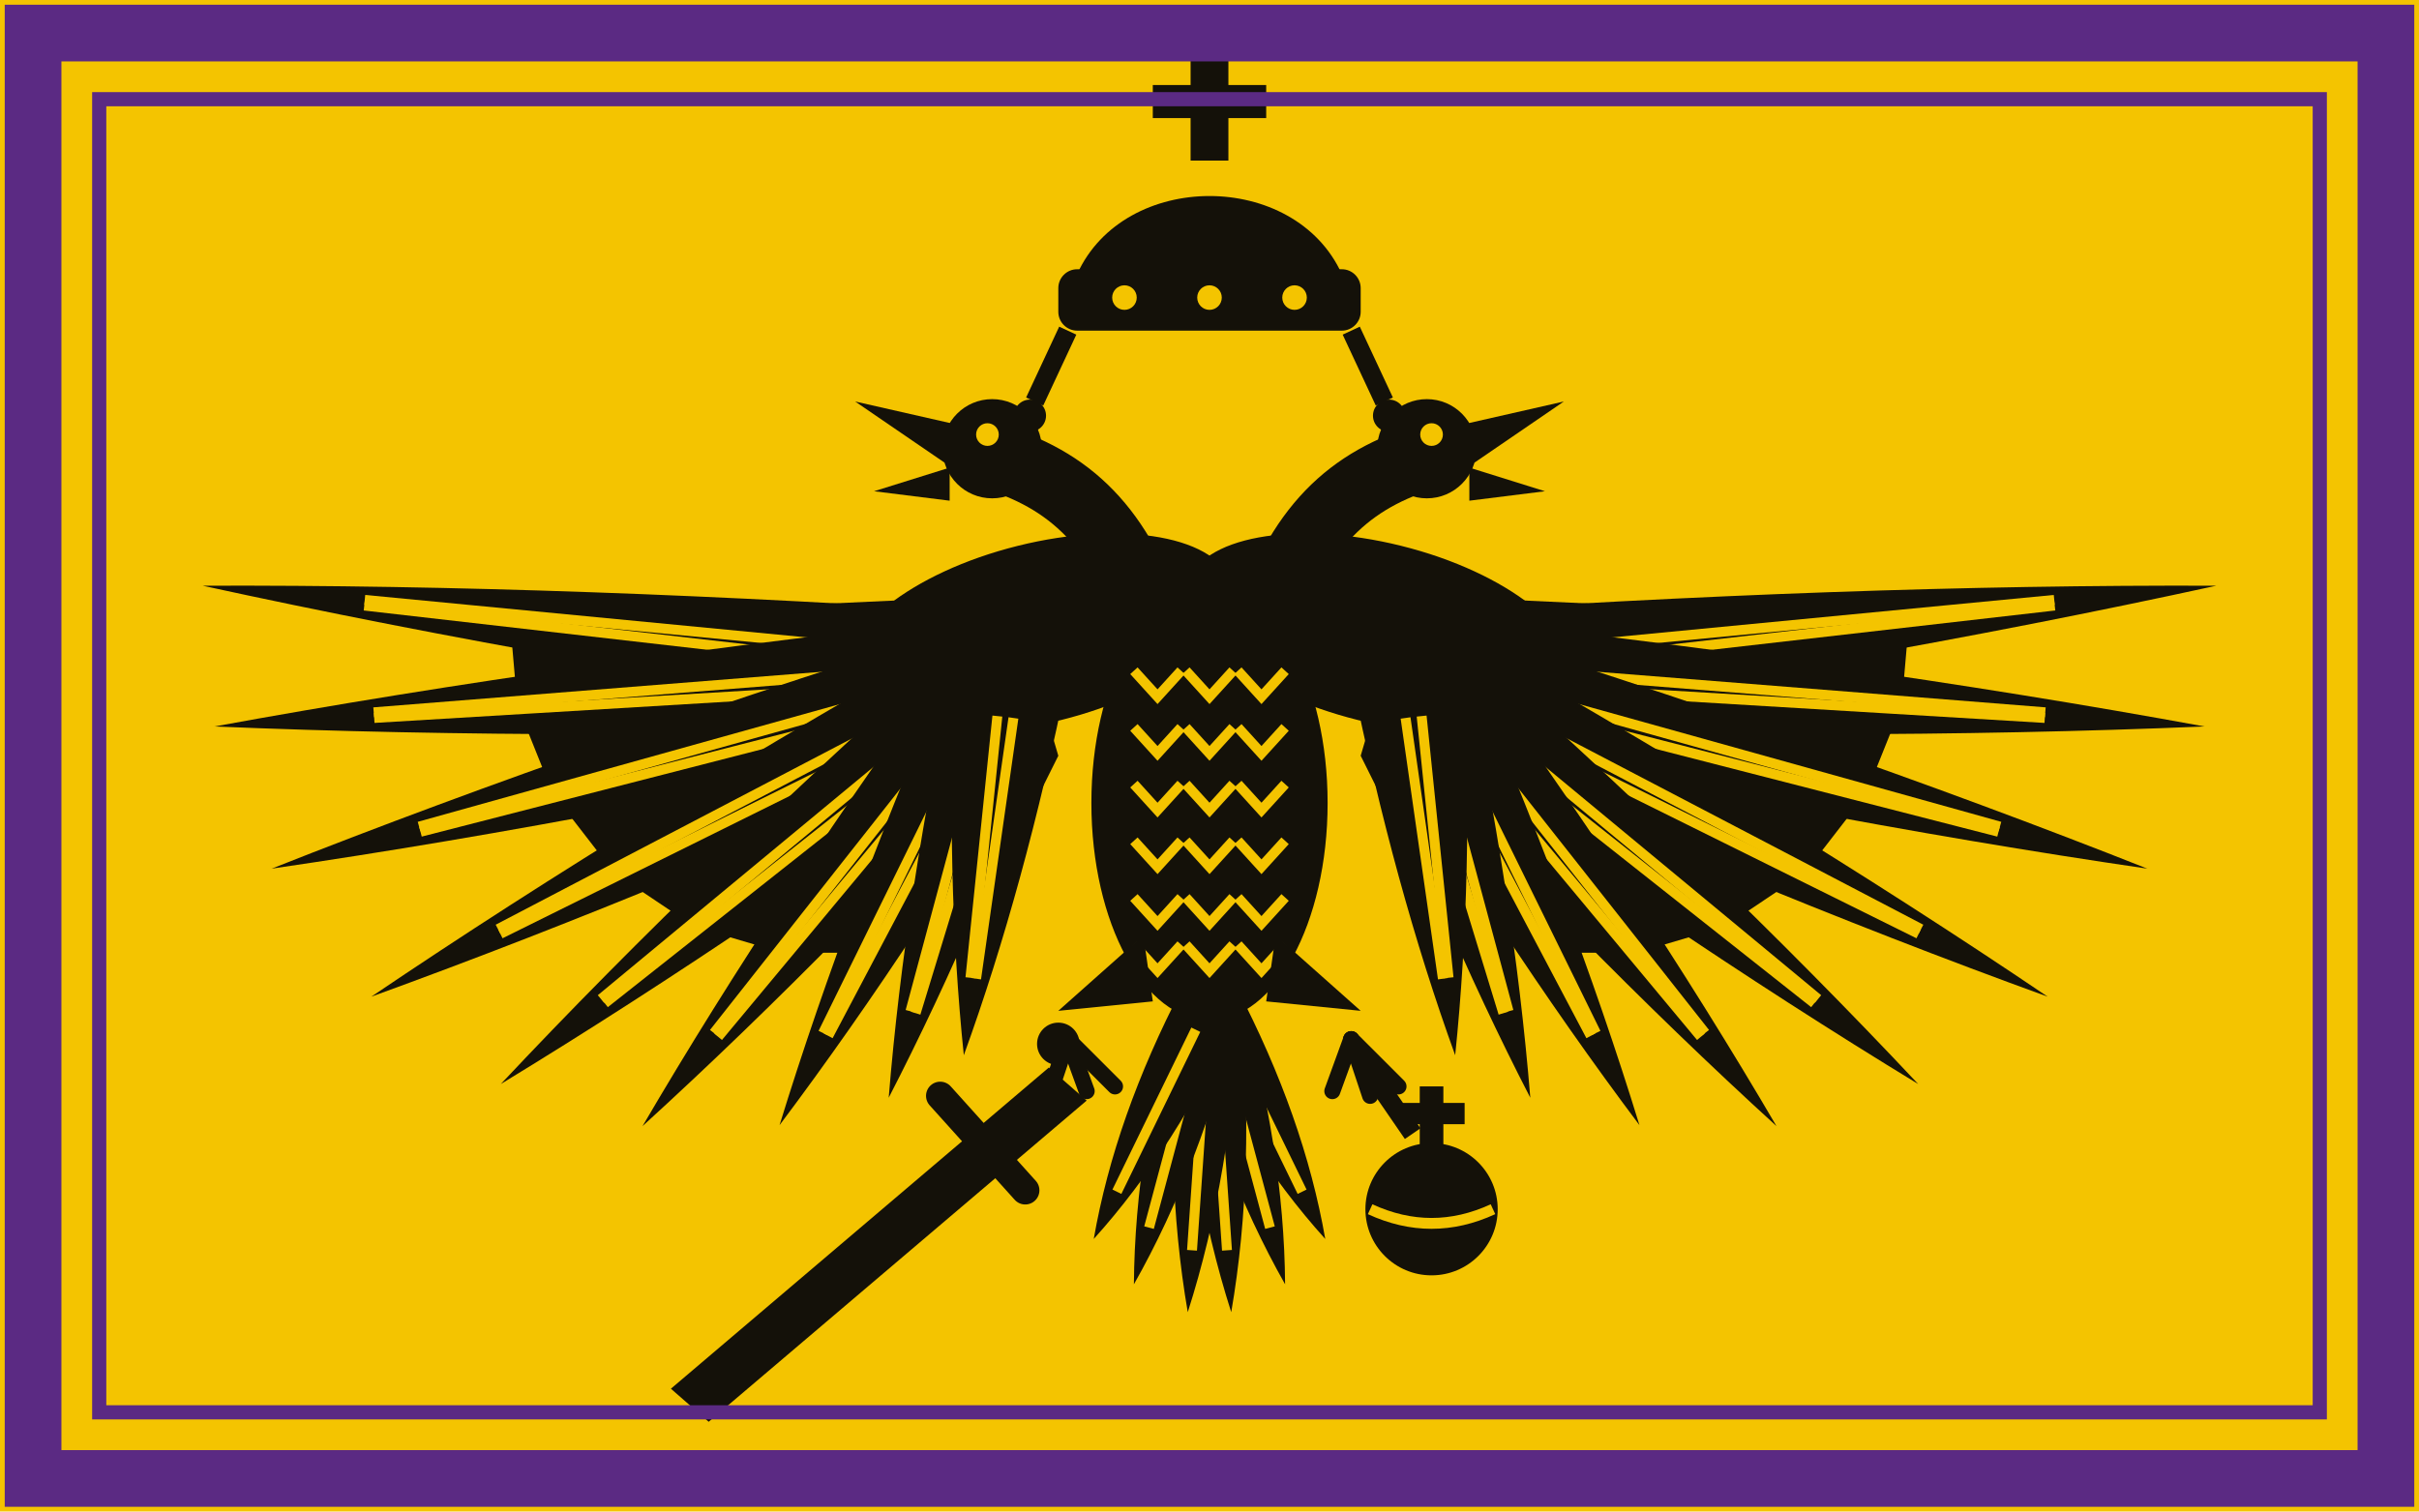
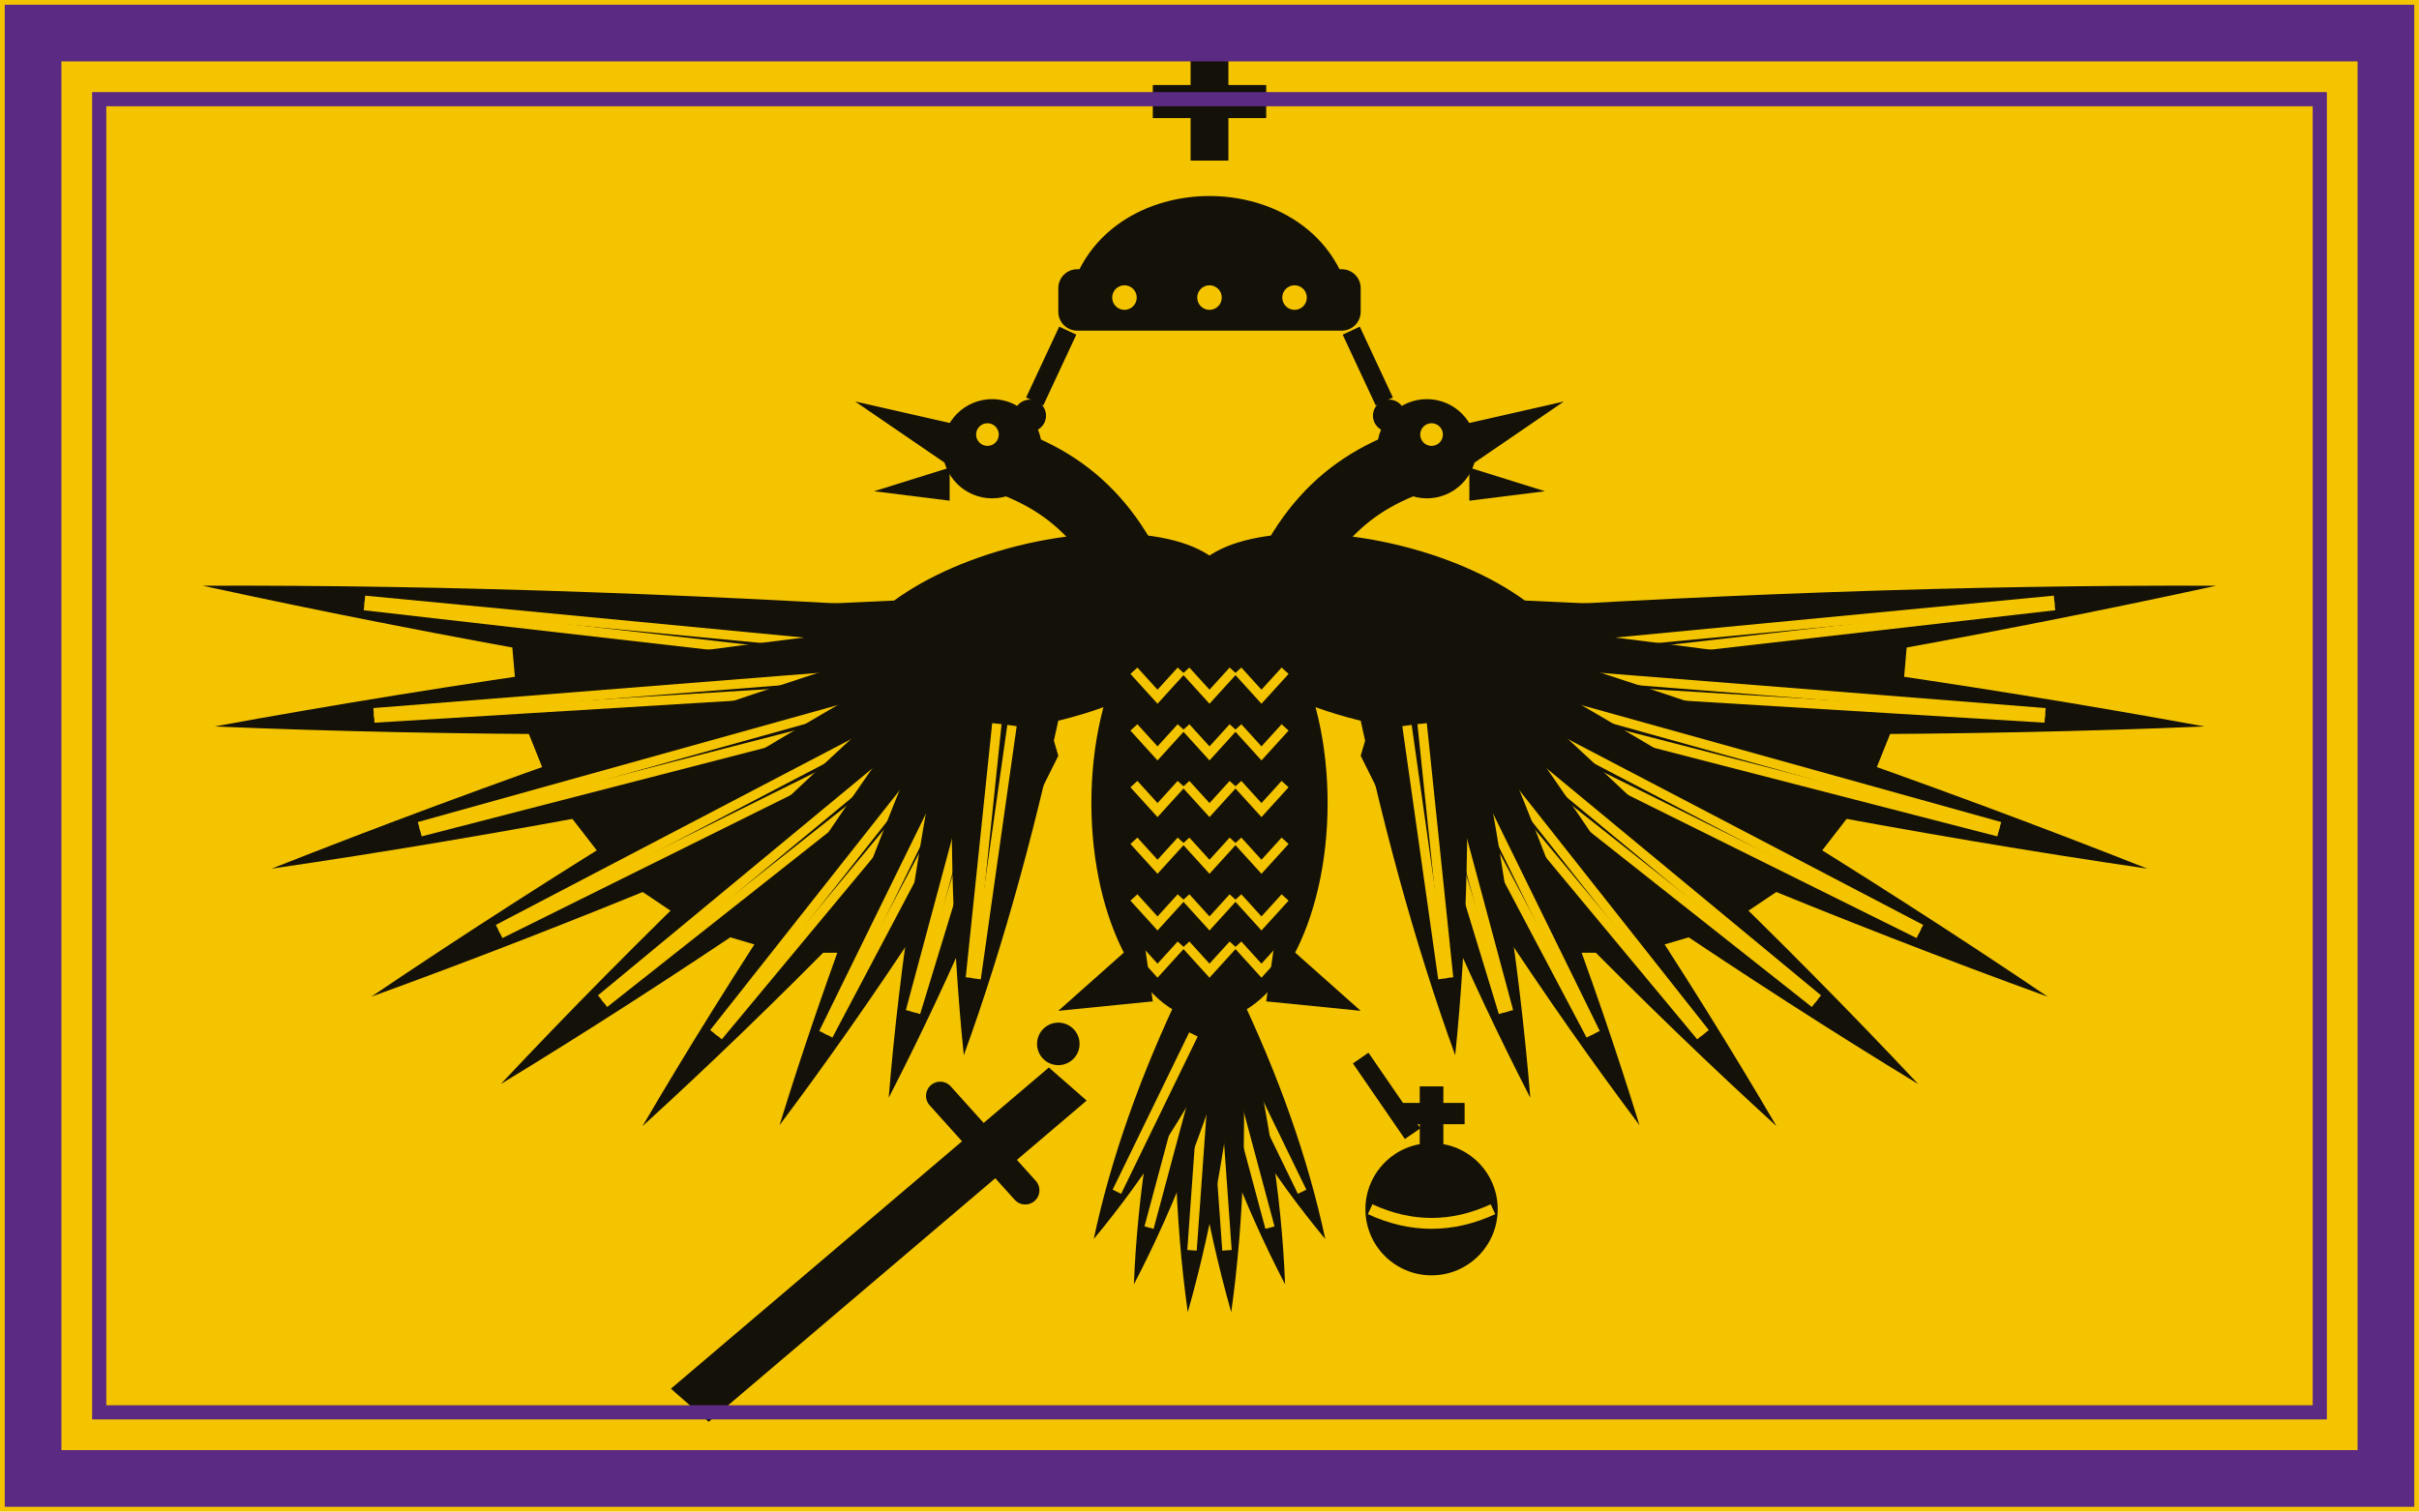
<svg xmlns="http://www.w3.org/2000/svg" viewBox="0 0 512 320">
  <defs />
  <rect width="512" height="320" fill="#F4C400" />
  <polygon points="298,126 404.1,130.9 402.5,149.3 395.0,168.0 382.0,184.8 365.0,196.2 346.4,201.7 328.4,201.7 314.1,198.0 304.2,192.5 288,160" fill="#141109" />
  <ellipse cx="292" cy="134" rx="42" ry="19" transform="rotate(14 292 134)" fill="#141109" />
  <path d="M299.3,153.9 Q393.0,140.6 469.1,124.0 Q391.2,123.7 296.7,130.1 Z" fill="#141109" />
-   <line x1="318.3" y1="138.2" x2="434.8" y2="127.0" stroke="#F4C400" stroke-width="2.1" />
-   <line x1="318.7" y1="141.5" x2="434.9" y2="128.2" stroke="#F4C400" stroke-width="2.1" />
+   <line x1="321.8" y1="137.9" x2="434.8" y2="127.1" stroke="#F4C400" stroke-width="2" />
+   <line x1="322.1" y1="141.1" x2="434.9" y2="128.2" stroke="#F4C400" stroke-width="2" />
  <path d="M297.2,154.0 Q390.1,157.0 466.6,153.8 Q391.3,140.0 298.8,130.0 Z" fill="#141109" />
-   <line x1="318.3" y1="141.7" x2="432.9" y2="150.8" stroke="#F4C400" stroke-width="2.1" />
-   <line x1="318.1" y1="145.1" x2="432.8" y2="152.0" stroke="#F4C400" stroke-width="2.1" />
+   <line x1="321.7" y1="142.1" x2="432.9" y2="150.9" stroke="#F4C400" stroke-width="2" />
+   <line x1="321.5" y1="145.2" x2="432.8" y2="152.0" stroke="#F4C400" stroke-width="2" />
  <path d="M294.9,153.6 Q381.9,173.3 454.5,183.9 Q386.3,156.9 301.1,130.4 Z" fill="#141109" />
-   <line x1="317.2" y1="145.4" x2="423.3" y2="175.0" stroke="#F4C400" stroke-width="2.1" />
-   <line x1="316.3" y1="148.7" x2="423.0" y2="176.1" stroke="#F4C400" stroke-width="2.1" />
+   <line x1="320.3" y1="146.3" x2="423.3" y2="175.0" stroke="#F4C400" stroke-width="2" />
+   <line x1="319.5" y1="149.4" x2="423.0" y2="176.1" stroke="#F4C400" stroke-width="2" />
  <path d="M292.6,152.7 Q368.6,187.5 433.4,211.0 Q376.3,172.4 303.4,131.3 Z" fill="#141109" />
-   <line x1="315.0" y1="148.8" x2="406.6" y2="196.7" stroke="#F4C400" stroke-width="2.1" />
-   <line x1="313.5" y1="151.8" x2="406.1" y2="197.7" stroke="#F4C400" stroke-width="2.1" />
+   <line x1="317.7" y1="150.2" x2="406.6" y2="196.7" stroke="#F4C400" stroke-width="2" />
+   <line x1="316.2" y1="153.1" x2="406.1" y2="197.7" stroke="#F4C400" stroke-width="2" />
  <path d="M290.4,151.3 Q352.1,196.7 406.0,229.5 Q362.8,183.5 305.6,132.7 Z" fill="#141109" />
-   <line x1="312.0" y1="151.2" x2="384.8" y2="211.5" stroke="#F4C400" stroke-width="2.1" />
-   <line x1="309.9" y1="153.8" x2="384.0" y2="212.4" stroke="#F4C400" stroke-width="2.1" />
+   <line x1="314.1" y1="153.0" x2="384.8" y2="211.5" stroke="#F4C400" stroke-width="2" />
+   <line x1="312.1" y1="155.5" x2="384.1" y2="212.4" stroke="#F4C400" stroke-width="2" />
  <path d="M288.7,149.6 Q334.3,200.4 376.0,238.4 Q347.5,189.7 307.3,134.4 Z" fill="#141109" />
-   <line x1="308.7" y1="152.5" x2="360.9" y2="218.7" stroke="#F4C400" stroke-width="2.1" />
-   <line x1="306.0" y1="154.6" x2="360.0" y2="219.5" stroke="#F4C400" stroke-width="2.1" />
+   <line x1="310.2" y1="154.5" x2="360.9" y2="218.7" stroke="#F4C400" stroke-width="2" />
+   <line x1="307.7" y1="156.5" x2="360.0" y2="219.4" stroke="#F4C400" stroke-width="2" />
  <path d="M287.3,147.4 Q317.4,198.8 347.0,238.2 Q332.5,191.1 308.7,136.6 Z" fill="#141109" />
-   <line x1="305.4" y1="152.8" x2="337.8" y2="218.7" stroke="#F4C400" stroke-width="2.1" />
-   <line x1="302.4" y1="154.3" x2="336.7" y2="219.3" stroke="#F4C400" stroke-width="2.1" />
+   <line x1="306.3" y1="154.7" x2="337.7" y2="218.7" stroke="#F4C400" stroke-width="2" />
+   <line x1="303.4" y1="156.2" x2="336.7" y2="219.2" stroke="#F4C400" stroke-width="2" />
  <path d="M286.5,145.3 Q304.1,194.0 323.9,232.4 Q320.4,189.4 309.5,138.7 Z" fill="#141109" />
-   <line x1="302.7" y1="152.4" x2="319.3" y2="214.1" stroke="#F4C400" stroke-width="2.1" />
-   <line x1="299.5" y1="153.3" x2="318.2" y2="214.5" stroke="#F4C400" stroke-width="2.1" />
+   <line x1="303.2" y1="154.2" x2="319.3" y2="214.1" stroke="#F4C400" stroke-width="2" />
+   <line x1="300.1" y1="155.1" x2="318.2" y2="214.4" stroke="#F4C400" stroke-width="2" />
  <path d="M286.1,143.5 Q295.1,187.8 308.0,223.4 Q311.9,185.7 309.9,140.5 Z" fill="#141109" />
-   <line x1="300.9" y1="151.6" x2="306.6" y2="207.0" stroke="#F4C400" stroke-width="2.1" />
-   <line x1="297.5" y1="152.0" x2="305.4" y2="207.2" stroke="#F4C400" stroke-width="2.1" />
+   <line x1="301.0" y1="153.2" x2="306.6" y2="207.0" stroke="#F4C400" stroke-width="2" />
+   <line x1="297.8" y1="153.6" x2="305.4" y2="207.2" stroke="#F4C400" stroke-width="2" />
  <path d="M266,140 C272,116 282,104 298,98" stroke="#141109" stroke-width="14" fill="none" stroke-linecap="round" />
  <circle cx="302" cy="95" r="10.5" fill="#141109" />
  <path d="M309,90 L331,85 L312,98 Z" fill="#141109" />
  <path d="M311,99 L327,104 L311,106 Z" fill="#141109" />
  <circle cx="303" cy="92" r="2.4" fill="#F4C400" />
  <g transform="translate(512,0) scale(-1,1)">
    <polygon points="298,126 404.1,130.9 402.5,149.3 395.0,168.0 382.0,184.8 365.0,196.2 346.4,201.7 328.4,201.7 314.1,198.0 304.2,192.5 288,160" fill="#141109" />
    <ellipse cx="292" cy="134" rx="42" ry="19" transform="rotate(14 292 134)" fill="#141109" />
    <path d="M299.3,153.9 Q393.0,140.6 469.1,124.0 Q391.2,123.7 296.7,130.1 Z" fill="#141109" />
-     <line x1="318.3" y1="138.2" x2="434.8" y2="127.0" stroke="#F4C400" stroke-width="2.1" />
-     <line x1="318.7" y1="141.5" x2="434.9" y2="128.2" stroke="#F4C400" stroke-width="2.1" />
+     <line x1="321.8" y1="137.9" x2="434.8" y2="127.1" stroke="#F4C400" stroke-width="2" />
+     <line x1="322.1" y1="141.1" x2="434.9" y2="128.2" stroke="#F4C400" stroke-width="2" />
    <path d="M297.2,154.0 Q390.1,157.0 466.6,153.8 Q391.3,140.0 298.8,130.0 Z" fill="#141109" />
-     <line x1="318.3" y1="141.7" x2="432.9" y2="150.8" stroke="#F4C400" stroke-width="2.1" />
-     <line x1="318.1" y1="145.1" x2="432.8" y2="152.0" stroke="#F4C400" stroke-width="2.1" />
+     <line x1="321.7" y1="142.1" x2="432.9" y2="150.9" stroke="#F4C400" stroke-width="2" />
+     <line x1="321.5" y1="145.2" x2="432.8" y2="152.0" stroke="#F4C400" stroke-width="2" />
    <path d="M294.9,153.6 Q381.9,173.3 454.5,183.9 Q386.3,156.9 301.1,130.4 Z" fill="#141109" />
-     <line x1="317.2" y1="145.4" x2="423.3" y2="175.0" stroke="#F4C400" stroke-width="2.1" />
-     <line x1="316.3" y1="148.7" x2="423.0" y2="176.1" stroke="#F4C400" stroke-width="2.1" />
+     <line x1="320.3" y1="146.3" x2="423.3" y2="175.0" stroke="#F4C400" stroke-width="2" />
+     <line x1="319.5" y1="149.4" x2="423.0" y2="176.1" stroke="#F4C400" stroke-width="2" />
    <path d="M292.6,152.7 Q368.6,187.5 433.4,211.0 Q376.3,172.4 303.4,131.3 Z" fill="#141109" />
-     <line x1="315.0" y1="148.8" x2="406.6" y2="196.7" stroke="#F4C400" stroke-width="2.1" />
-     <line x1="313.5" y1="151.8" x2="406.1" y2="197.7" stroke="#F4C400" stroke-width="2.1" />
+     <line x1="317.7" y1="150.2" x2="406.6" y2="196.7" stroke="#F4C400" stroke-width="2" />
+     <line x1="316.2" y1="153.1" x2="406.1" y2="197.7" stroke="#F4C400" stroke-width="2" />
    <path d="M290.4,151.3 Q352.1,196.7 406.0,229.5 Q362.8,183.5 305.6,132.7 Z" fill="#141109" />
-     <line x1="312.0" y1="151.2" x2="384.8" y2="211.5" stroke="#F4C400" stroke-width="2.1" />
-     <line x1="309.9" y1="153.8" x2="384.0" y2="212.4" stroke="#F4C400" stroke-width="2.1" />
+     <line x1="314.1" y1="153.0" x2="384.8" y2="211.5" stroke="#F4C400" stroke-width="2" />
+     <line x1="312.1" y1="155.5" x2="384.1" y2="212.4" stroke="#F4C400" stroke-width="2" />
    <path d="M288.7,149.6 Q334.3,200.4 376.0,238.4 Q347.5,189.7 307.3,134.4 Z" fill="#141109" />
-     <line x1="308.7" y1="152.5" x2="360.9" y2="218.7" stroke="#F4C400" stroke-width="2.1" />
-     <line x1="306.0" y1="154.6" x2="360.0" y2="219.5" stroke="#F4C400" stroke-width="2.1" />
+     <line x1="310.2" y1="154.5" x2="360.9" y2="218.7" stroke="#F4C400" stroke-width="2" />
+     <line x1="307.7" y1="156.5" x2="360.0" y2="219.4" stroke="#F4C400" stroke-width="2" />
    <path d="M287.3,147.4 Q317.4,198.8 347.0,238.2 Q332.5,191.1 308.7,136.6 Z" fill="#141109" />
-     <line x1="305.4" y1="152.8" x2="337.8" y2="218.7" stroke="#F4C400" stroke-width="2.1" />
-     <line x1="302.4" y1="154.3" x2="336.7" y2="219.3" stroke="#F4C400" stroke-width="2.1" />
+     <line x1="306.3" y1="154.7" x2="337.7" y2="218.7" stroke="#F4C400" stroke-width="2" />
+     <line x1="303.4" y1="156.2" x2="336.7" y2="219.2" stroke="#F4C400" stroke-width="2" />
    <path d="M286.5,145.3 Q304.1,194.0 323.9,232.4 Q320.4,189.4 309.5,138.7 Z" fill="#141109" />
-     <line x1="302.7" y1="152.4" x2="319.3" y2="214.1" stroke="#F4C400" stroke-width="2.1" />
-     <line x1="299.5" y1="153.3" x2="318.2" y2="214.5" stroke="#F4C400" stroke-width="2.1" />
+     <line x1="303.2" y1="154.2" x2="319.3" y2="214.1" stroke="#F4C400" stroke-width="2" />
+     <line x1="300.1" y1="155.1" x2="318.2" y2="214.4" stroke="#F4C400" stroke-width="2" />
    <path d="M286.1,143.5 Q295.1,187.8 308.0,223.4 Q311.9,185.7 309.9,140.5 Z" fill="#141109" />
-     <line x1="300.9" y1="151.6" x2="306.6" y2="207.0" stroke="#F4C400" stroke-width="2.1" />
-     <line x1="297.5" y1="152.0" x2="305.4" y2="207.2" stroke="#F4C400" stroke-width="2.1" />
+     <line x1="301.0" y1="153.2" x2="306.6" y2="207.0" stroke="#F4C400" stroke-width="2" />
+     <line x1="297.8" y1="153.6" x2="305.4" y2="207.2" stroke="#F4C400" stroke-width="2" />
    <path d="M266,140 C272,116 282,104 298,98" stroke="#141109" stroke-width="14" fill="none" stroke-linecap="round" />
    <circle cx="302" cy="95" r="10.5" fill="#141109" />
    <path d="M309,90 L331,85 L312,98 Z" fill="#141109" />
    <path d="M311,99 L327,104 L311,106 Z" fill="#141109" />
    <circle cx="303" cy="92" r="2.4" fill="#F4C400" />
  </g>
  <path d="M242,202 L270,202 L256,224 Z" fill="#141109" />
-   <path d="M250.2,214.8 Q263.0,242.9 280.5,262.3 Q276.0,236.5 261.8,209.2 Z" fill="#141109" />
-   <line x1="258.9" y1="218.0" x2="275.6" y2="252.3" stroke="#F4C400" stroke-width="2.1" />
-   <path d="M249.7,213.7 Q257.8,246.8 272.0,271.9 Q271.8,243.1 262.3,210.3 Z" fill="#141109" />
-   <line x1="257.9" y1="219.2" x2="268.8" y2="259.9" stroke="#F4C400" stroke-width="2.1" />
-   <path d="M249.5,212.5 Q251.3,248.7 260.6,277.8 Q265.8,247.7 262.5,211.5 Z" fill="#141109" />
-   <line x1="256.6" y1="219.9" x2="259.7" y2="264.7" stroke="#F4C400" stroke-width="2.1" />
-   <path d="M249.5,211.5 Q246.2,247.7 251.4,277.8 Q260.7,248.7 262.5,212.5 Z" fill="#141109" />
-   <line x1="255.4" y1="219.9" x2="252.3" y2="264.7" stroke="#F4C400" stroke-width="2.1" />
-   <path d="M249.7,210.3 Q240.2,243.1 240.0,271.9 Q254.2,246.8 262.3,213.7 Z" fill="#141109" />
-   <line x1="254.1" y1="219.2" x2="243.2" y2="259.9" stroke="#F4C400" stroke-width="2.1" />
-   <path d="M250.2,209.2 Q236.0,236.5 231.5,262.3 Q249.0,242.9 261.8,214.8 Z" fill="#141109" />
-   <line x1="253.1" y1="218.0" x2="236.4" y2="252.3" stroke="#F4C400" stroke-width="2.1" />
+   <path d="M250.2,214.8 Q263.9,242.4 280.5,262.3 Q275.1,236.9 261.8,209.2 Z" fill="#141109" />
+   <line x1="259.4" y1="219.0" x2="275.6" y2="252.3" stroke="#F4C400" stroke-width="2" />
+   <path d="M249.7,213.7 Q258.8,246.6 272.0,271.9 Q270.9,243.3 262.3,210.3 Z" fill="#141109" />
+   <line x1="258.2" y1="220.4" x2="268.8" y2="259.9" stroke="#F4C400" stroke-width="2" />
+   <path d="M249.5,212.5 Q252.3,248.6 260.6,277.8 Q264.8,247.8 262.5,211.5 Z" fill="#141109" />
+   <line x1="256.6" y1="221.2" x2="259.7" y2="264.7" stroke="#F4C400" stroke-width="2" />
+   <path d="M249.5,211.5 Q247.2,247.8 251.4,277.8 Q259.7,248.6 262.5,212.5 Z" fill="#141109" />
+   <line x1="255.4" y1="221.2" x2="252.3" y2="264.7" stroke="#F4C400" stroke-width="2" />
+   <path d="M249.7,210.3 Q241.1,243.3 240.0,271.9 Q253.2,246.6 262.3,213.7 Z" fill="#141109" />
+   <line x1="253.8" y1="220.4" x2="243.2" y2="259.9" stroke="#F4C400" stroke-width="2" />
+   <path d="M250.2,209.2 Q236.9,236.9 231.5,262.3 Q248.1,242.4 261.8,214.8 Z" fill="#141109" />
+   <line x1="252.6" y1="219.0" x2="236.4" y2="252.3" stroke="#F4C400" stroke-width="2" />
  <ellipse cx="256" cy="170" rx="25" ry="46" fill="#141109" />
-   <path d="M240,142 L245,147.5 L250,142" stroke="#F4C400" stroke-width="2.1" fill="none" />
-   <path d="M251,142 L256,147.5 L261,142" stroke="#F4C400" stroke-width="2.1" fill="none" />
-   <path d="M262,142 L267,147.5 L272,142" stroke="#F4C400" stroke-width="2.1" fill="none" />
-   <path d="M240,154 L245,159.5 L250,154" stroke="#F4C400" stroke-width="2.1" fill="none" />
-   <path d="M251,154 L256,159.5 L261,154" stroke="#F4C400" stroke-width="2.1" fill="none" />
-   <path d="M262,154 L267,159.5 L272,154" stroke="#F4C400" stroke-width="2.1" fill="none" />
-   <path d="M240,166 L245,171.5 L250,166" stroke="#F4C400" stroke-width="2.1" fill="none" />
-   <path d="M251,166 L256,171.5 L261,166" stroke="#F4C400" stroke-width="2.1" fill="none" />
-   <path d="M262,166 L267,171.5 L272,166" stroke="#F4C400" stroke-width="2.1" fill="none" />
-   <path d="M240,178 L245,183.5 L250,178" stroke="#F4C400" stroke-width="2.1" fill="none" />
-   <path d="M251,178 L256,183.5 L261,178" stroke="#F4C400" stroke-width="2.1" fill="none" />
-   <path d="M262,178 L267,183.5 L272,178" stroke="#F4C400" stroke-width="2.1" fill="none" />
-   <path d="M240,190 L245,195.5 L250,190" stroke="#F4C400" stroke-width="2.1" fill="none" />
-   <path d="M251,190 L256,195.5 L261,190" stroke="#F4C400" stroke-width="2.1" fill="none" />
-   <path d="M262,190 L267,195.5 L272,190" stroke="#F4C400" stroke-width="2.1" fill="none" />
-   <path d="M240,200 L245,205.5 L250,200" stroke="#F4C400" stroke-width="2.1" fill="none" />
-   <path d="M251,200 L256,205.5 L261,200" stroke="#F4C400" stroke-width="2.1" fill="none" />
-   <path d="M262,200 L267,205.5 L272,200" stroke="#F4C400" stroke-width="2.1" fill="none" />
+   <path d="M240,142 L245,147.5 L250,142" stroke="#F4C400" stroke-width="2" fill="none" />
+   <path d="M251,142 L256,147.5 L261,142" stroke="#F4C400" stroke-width="2" fill="none" />
+   <path d="M262,142 L267,147.5 L272,142" stroke="#F4C400" stroke-width="2" fill="none" />
+   <path d="M240,154 L245,159.5 L250,154" stroke="#F4C400" stroke-width="2" fill="none" />
+   <path d="M251,154 L256,159.5 L261,154" stroke="#F4C400" stroke-width="2" fill="none" />
+   <path d="M262,154 L267,159.5 L272,154" stroke="#F4C400" stroke-width="2" fill="none" />
+   <path d="M240,166 L245,171.5 L250,166" stroke="#F4C400" stroke-width="2" fill="none" />
+   <path d="M251,166 L256,171.5 L261,166" stroke="#F4C400" stroke-width="2" fill="none" />
+   <path d="M262,166 L267,171.5 L272,166" stroke="#F4C400" stroke-width="2" fill="none" />
+   <path d="M240,178 L245,183.5 L250,178" stroke="#F4C400" stroke-width="2" fill="none" />
+   <path d="M251,178 L256,183.5 L261,178" stroke="#F4C400" stroke-width="2" fill="none" />
+   <path d="M262,178 L267,183.5 L272,178" stroke="#F4C400" stroke-width="2" fill="none" />
+   <path d="M240,190 L245,195.5 L250,190" stroke="#F4C400" stroke-width="2" fill="none" />
+   <path d="M251,190 L256,195.5 L261,190" stroke="#F4C400" stroke-width="2" fill="none" />
+   <path d="M262,190 L267,195.5 L272,190" stroke="#F4C400" stroke-width="2" fill="none" />
+   <path d="M240,200 L245,205.5 L250,200" stroke="#F4C400" stroke-width="2" fill="none" />
+   <path d="M251,200 L256,205.5 L261,200" stroke="#F4C400" stroke-width="2" fill="none" />
+   <path d="M262,200 L267,205.5 L272,200" stroke="#F4C400" stroke-width="2" fill="none" />
  <rect x="252" y="12" width="8" height="22" fill="#141109" />
  <rect x="244" y="18" width="24" height="7" fill="#141109" />
  <path d="M228,58 C238,36 274,36 284,58 Z" fill="#141109" />
  <rect x="224" y="57" width="64" height="13" rx="4" fill="#141109" />
  <circle cx="238" cy="63" r="2.6" fill="#F4C400" />
  <circle cx="256" cy="63" r="2.6" fill="#F4C400" />
  <circle cx="274" cy="63" r="2.6" fill="#F4C400" />
  <line x1="226" y1="70" x2="219" y2="85" stroke="#141109" stroke-width="4" />
  <circle cx="218" cy="88" r="3.4" fill="#141109" />
  <line x1="286" y1="70" x2="293" y2="85" stroke="#141109" stroke-width="4" />
  <circle cx="294" cy="88" r="3.4" fill="#141109" />
  <path d="M242,198 L224,214 L244,212 Z" fill="#141109" />
  <path d="M270,198 L288,214 L268,212 Z" fill="#141109" />
-   <line x1="226" y1="220" x2="236" y2="230" stroke="#141109" stroke-width="3.4" stroke-linecap="round" />
-   <line x1="226" y1="220" x2="222" y2="232" stroke="#141109" stroke-width="3.4" stroke-linecap="round" />
-   <line x1="226" y1="220" x2="230" y2="231" stroke="#141109" stroke-width="3.4" stroke-linecap="round" />
-   <line x1="286" y1="220" x2="296" y2="230" stroke="#141109" stroke-width="3.4" stroke-linecap="round" />
-   <line x1="286" y1="220" x2="290" y2="232" stroke="#141109" stroke-width="3.4" stroke-linecap="round" />
-   <line x1="286" y1="220" x2="282" y2="231" stroke="#141109" stroke-width="3.4" stroke-linecap="round" />
  <path d="M222,226 L230,233 L150,301 L142,294 Z" fill="#141109" />
  <line x1="199" y1="232" x2="217" y2="252" stroke="#141109" stroke-width="6" stroke-linecap="round" />
  <circle cx="224" cy="221" r="4.5" fill="#141109" />
  <line x1="288" y1="224" x2="299" y2="240" stroke="#141109" stroke-width="4" />
  <circle cx="303" cy="256" r="14" fill="#141109" />
  <path d="M290,256 Q303,262 316,256" stroke="#F4C400" stroke-width="2.3" fill="none" />
  <rect x="300.5" y="230" width="5" height="13" fill="#141109" />
  <rect x="296" y="233.5" width="14" height="4.5" fill="#141109" />
  <rect x="7" y="7" width="498" height="306" fill="none" stroke="#5B2A83" stroke-width="12" />
  <rect x="21" y="21" width="470" height="278" fill="none" stroke="#5B2A83" stroke-width="3" />
</svg>
